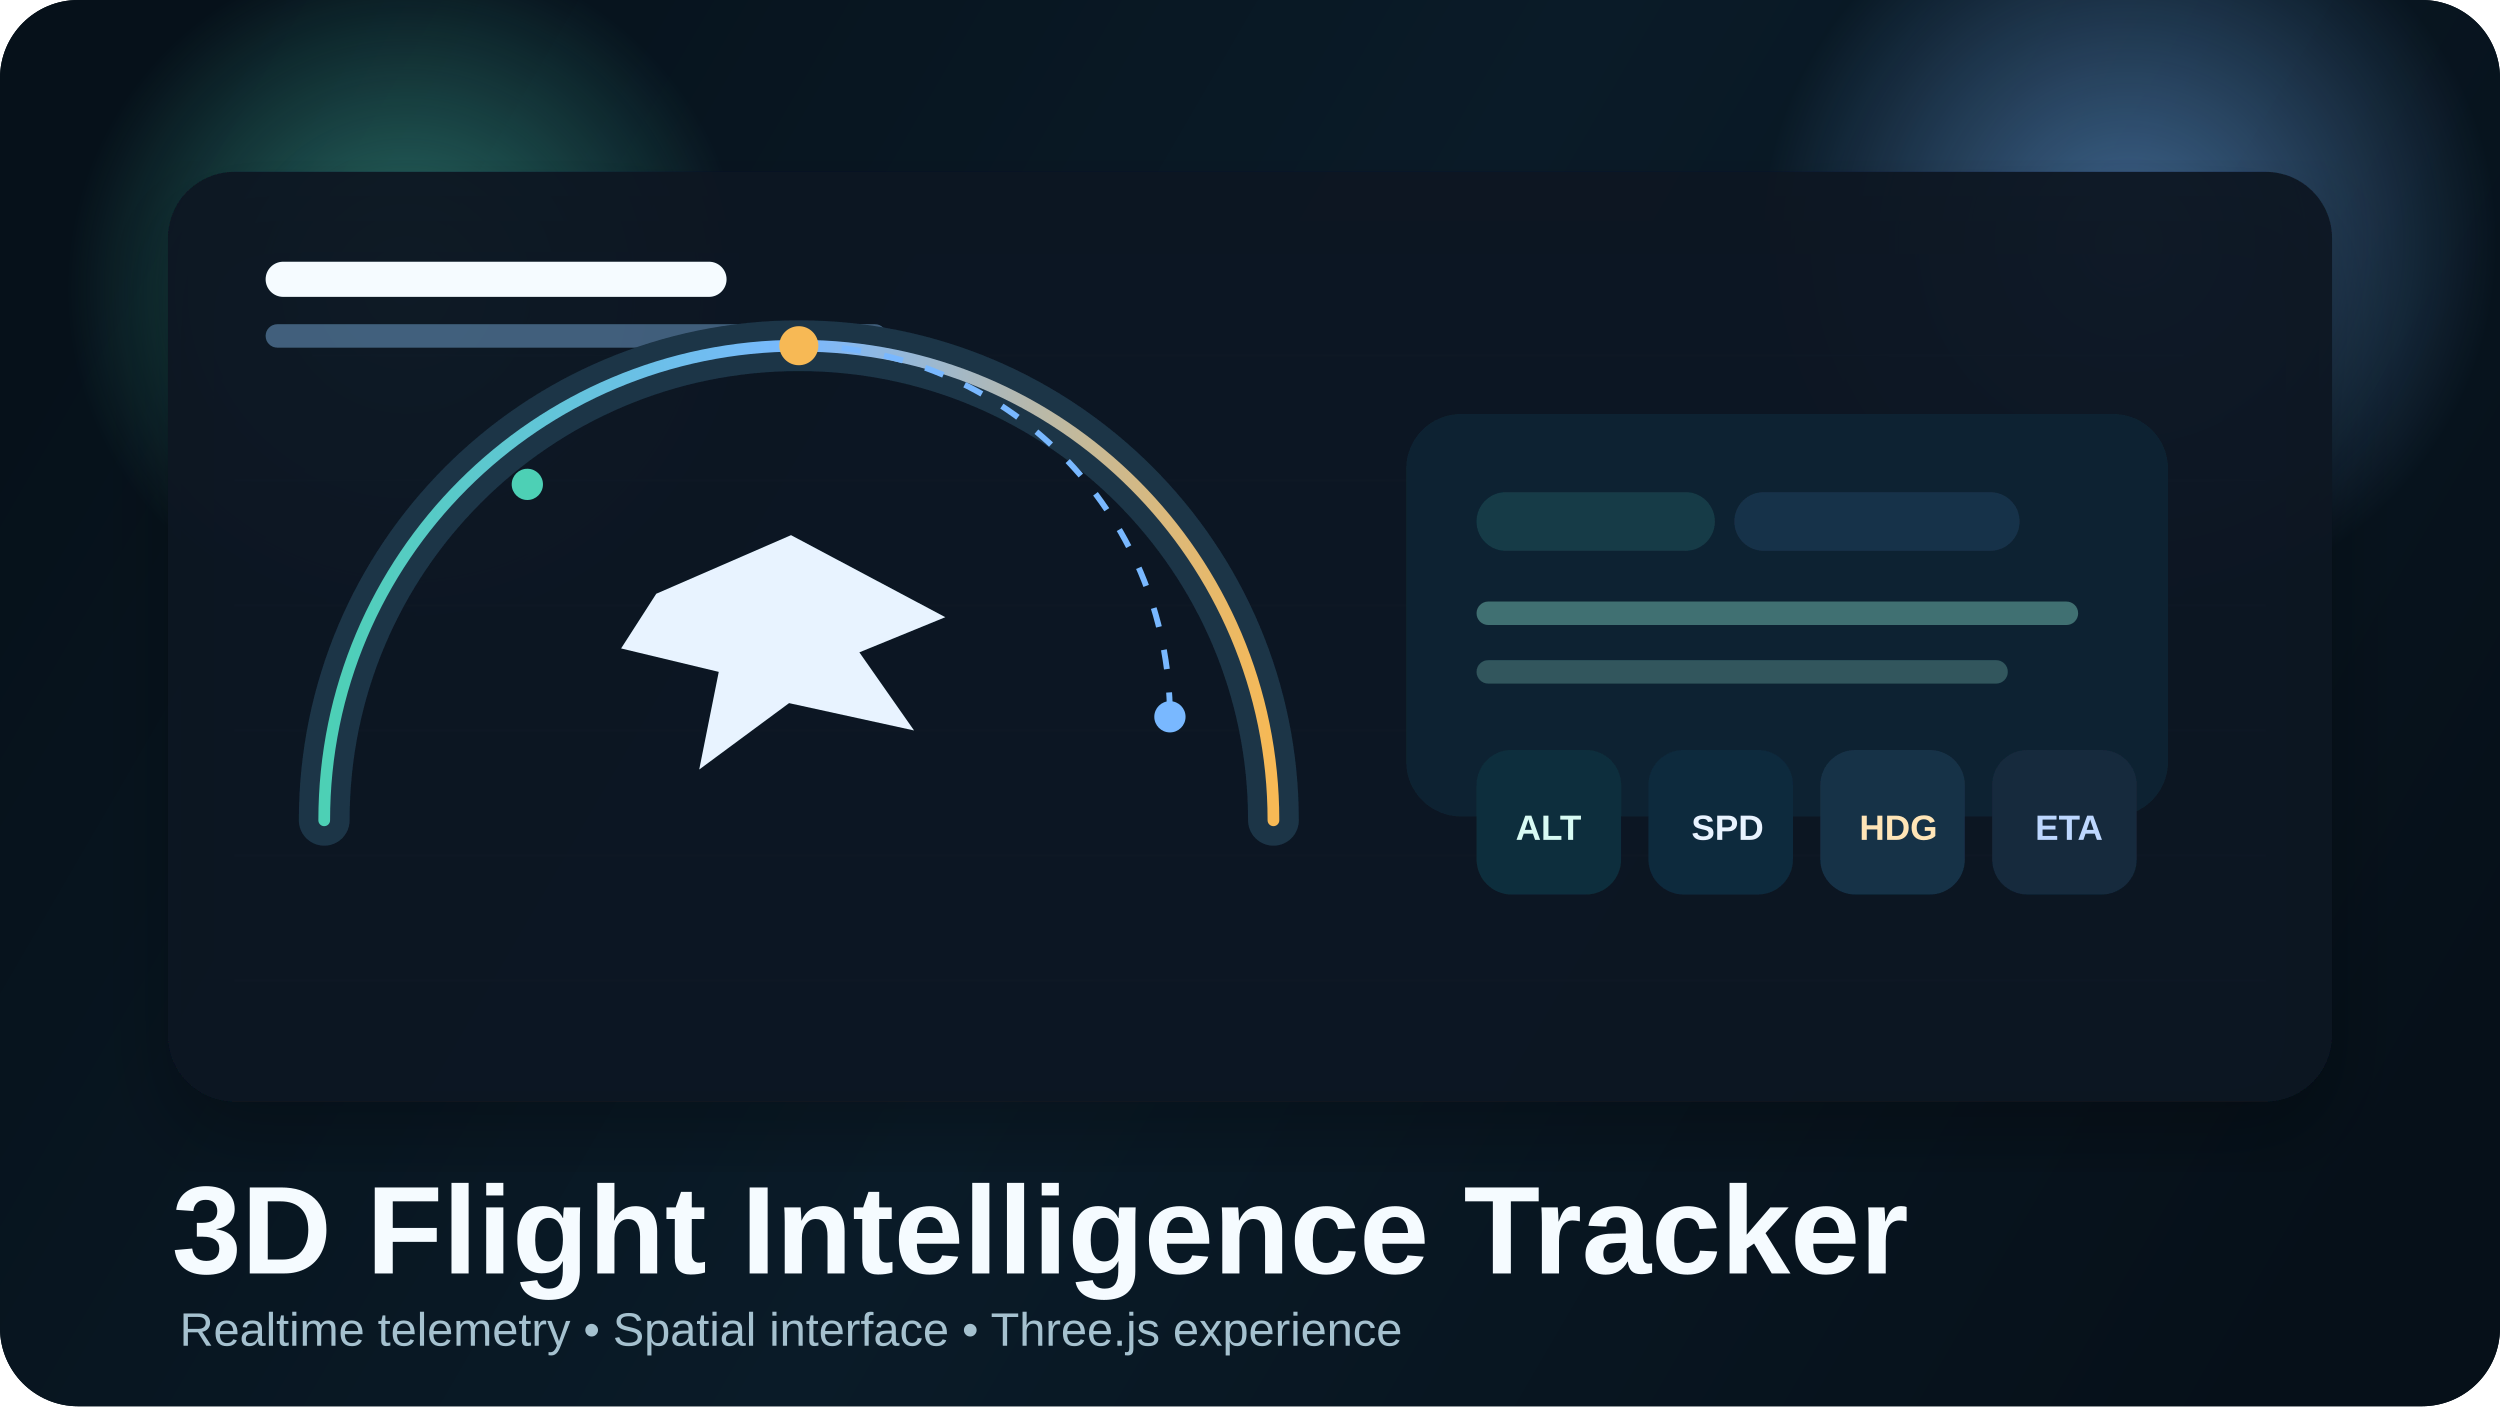
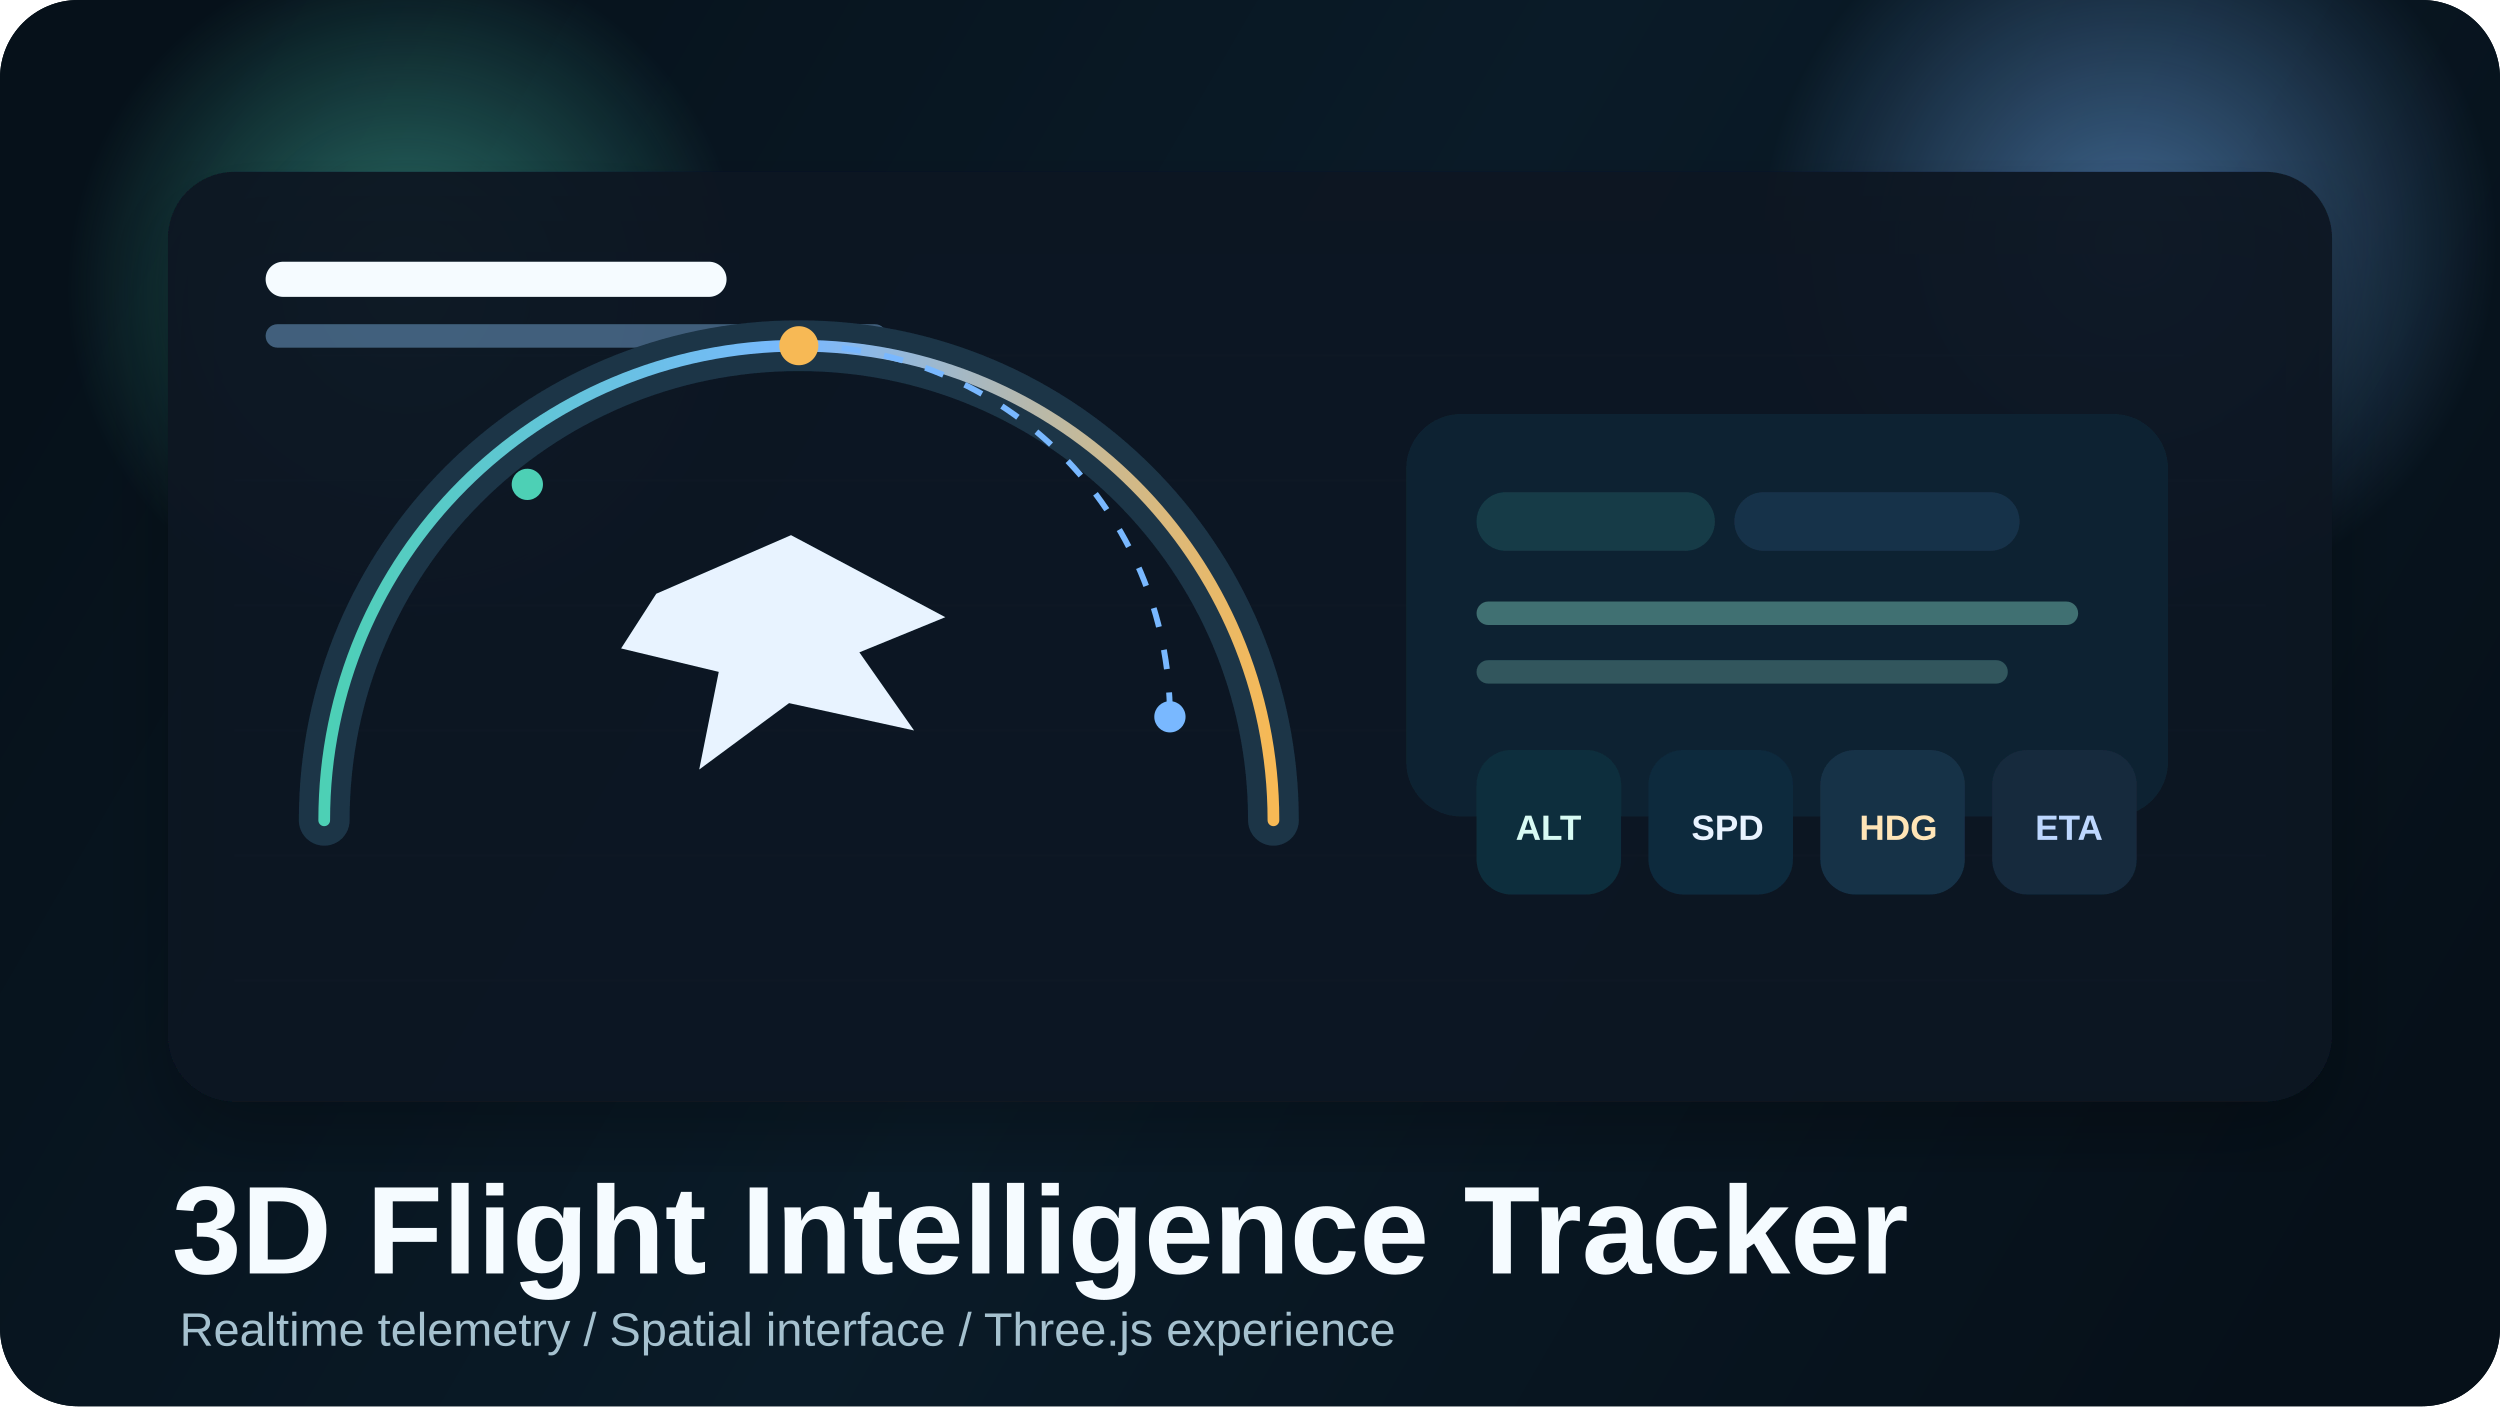
<svg xmlns="http://www.w3.org/2000/svg" width="1280" height="720" viewBox="0 0 1280 720" fill="none">
  <rect width="1280" height="720" rx="40" fill="#05111A" />
  <rect width="1280" height="720" rx="40" fill="url(#bg)" />
  <circle cx="208" cy="148" r="174" fill="url(#glowA)" />
  <circle cx="1090" cy="124" r="188" fill="url(#glowB)" />
  <g opacity="0.18" stroke="#9BC5FF" stroke-width="1">
    <path d="M160 182H1118" />
    <path d="M120 246H1160" />
    <path d="M120 310H1160" />
    <path d="M120 374H1160" />
    <path d="M120 438H1160" />
    <path d="M120 502H1160" />
  </g>
  <g filter="url(#shadow)">
    <rect x="86" y="88" width="1108" height="476" rx="34" fill="#0A1823" fill-opacity="0.94" />
    <rect x="136" y="134" width="236" height="18" rx="9" fill="#F5FBFF" />
    <rect x="136" y="166" width="318" height="12" rx="6" fill="#93C8FF" fill-opacity="0.4" />
    <path d="M166 420C166 285.795 274.795 177 409 177C543.205 177 652 285.795 652 420" stroke="#1D3446" stroke-width="26" stroke-linecap="round" />
    <path d="M166 420C166 285.795 274.795 177 409 177C543.205 177 652 285.795 652 420" stroke="url(#arc)" stroke-width="6" stroke-linecap="round" />
    <path d="M409 177C513.935 177 599 262.065 599 367" stroke="#79B8FF" stroke-width="3" stroke-dasharray="10 12" />
    <circle cx="270" cy="248" r="8" fill="#4DD0B5" />
    <circle cx="409" cy="177" r="10" fill="#F7B955" />
    <circle cx="599" cy="367" r="8" fill="#79B8FF" />
    <path d="M336 304L405 274L484 316L440 334L468 374L404 360L358 394L368 344L318 332L336 304Z" fill="#E8F3FF" />
    <rect x="720" y="212" width="390" height="206" rx="28" fill="#0E2433" />
    <rect x="756" y="252" width="122" height="30" rx="15" fill="#143B47" />
    <rect x="888" y="252" width="146" height="30" rx="15" fill="#17314A" />
    <rect x="756" y="308" width="308" height="12" rx="6" fill="#89D8C9" fill-opacity="0.42" />
    <rect x="756" y="338" width="272" height="12" rx="6" fill="#89D8C9" fill-opacity="0.28" />
    <rect x="756" y="384" width="74" height="74" rx="18" fill="#102F3C" />
    <rect x="844" y="384" width="74" height="74" rx="18" fill="#11293D" />
    <rect x="932" y="384" width="74" height="74" rx="18" fill="#163147" />
    <rect x="1020" y="384" width="74" height="74" rx="18" fill="#15293C" />
    <text x="776" y="430" fill="#D8FBF4" font-family="Space Grotesk, Arial, sans-serif" font-size="18" font-weight="700">ALT</text>
    <text x="866" y="430" fill="#E8F3FF" font-family="Space Grotesk, Arial, sans-serif" font-size="18" font-weight="700">SPD</text>
    <text x="952" y="430" fill="#FFE5B7" font-family="Space Grotesk, Arial, sans-serif" font-size="18" font-weight="700">HDG</text>
    <text x="1042" y="430" fill="#BDD7FF" font-family="Space Grotesk, Arial, sans-serif" font-size="18" font-weight="700">ETA</text>
  </g>
  <text x="88" y="652" fill="#F5FBFF" font-family="Space Grotesk, Arial, sans-serif" font-size="64" font-weight="700">3D Flight Intelligence Tracker</text>
-   <text x="92" y="689" fill="#A5C1CF" font-family="Space Grotesk, Arial, sans-serif" font-size="24">Realtime telemetry • Spatial interface • Three.js experience</text>
+   <text x="92" y="689" fill="#A5C1CF" font-family="Space Grotesk, Arial, sans-serif" font-size="24">Realtime telemetry / Spatial interface / Three.js experience</text>
  <defs>
    <linearGradient id="bg" x1="98" y1="42" x2="1180" y2="672" gradientUnits="userSpaceOnUse">
      <stop stop-color="#06111A" />
      <stop offset="0.48" stop-color="#0A1B28" />
      <stop offset="1" stop-color="#061019" />
    </linearGradient>
    <radialGradient id="glowA" cx="0" cy="0" r="1" gradientUnits="userSpaceOnUse" gradientTransform="translate(208 148) rotate(90) scale(174)">
      <stop stop-color="#4DD0B5" stop-opacity="0.52" />
      <stop offset="1" stop-color="#4DD0B5" stop-opacity="0" />
    </radialGradient>
    <radialGradient id="glowB" cx="0" cy="0" r="1" gradientUnits="userSpaceOnUse" gradientTransform="translate(1090 124) rotate(90) scale(188)">
      <stop stop-color="#79B8FF" stop-opacity="0.5" />
      <stop offset="1" stop-color="#79B8FF" stop-opacity="0" />
    </radialGradient>
    <linearGradient id="arc" x1="166" y1="420" x2="652" y2="420" gradientUnits="userSpaceOnUse">
      <stop stop-color="#4DD0B5" />
      <stop offset="0.5" stop-color="#79B8FF" />
      <stop offset="1" stop-color="#F7B955" />
    </linearGradient>
    <filter id="shadow" x="54" y="64" width="1172" height="536" filterUnits="userSpaceOnUse" color-interpolation-filters="sRGB">
      <feDropShadow dx="0" dy="18" stdDeviation="20" flood-color="#000000" flood-opacity="0.28" />
    </filter>
  </defs>
</svg>
